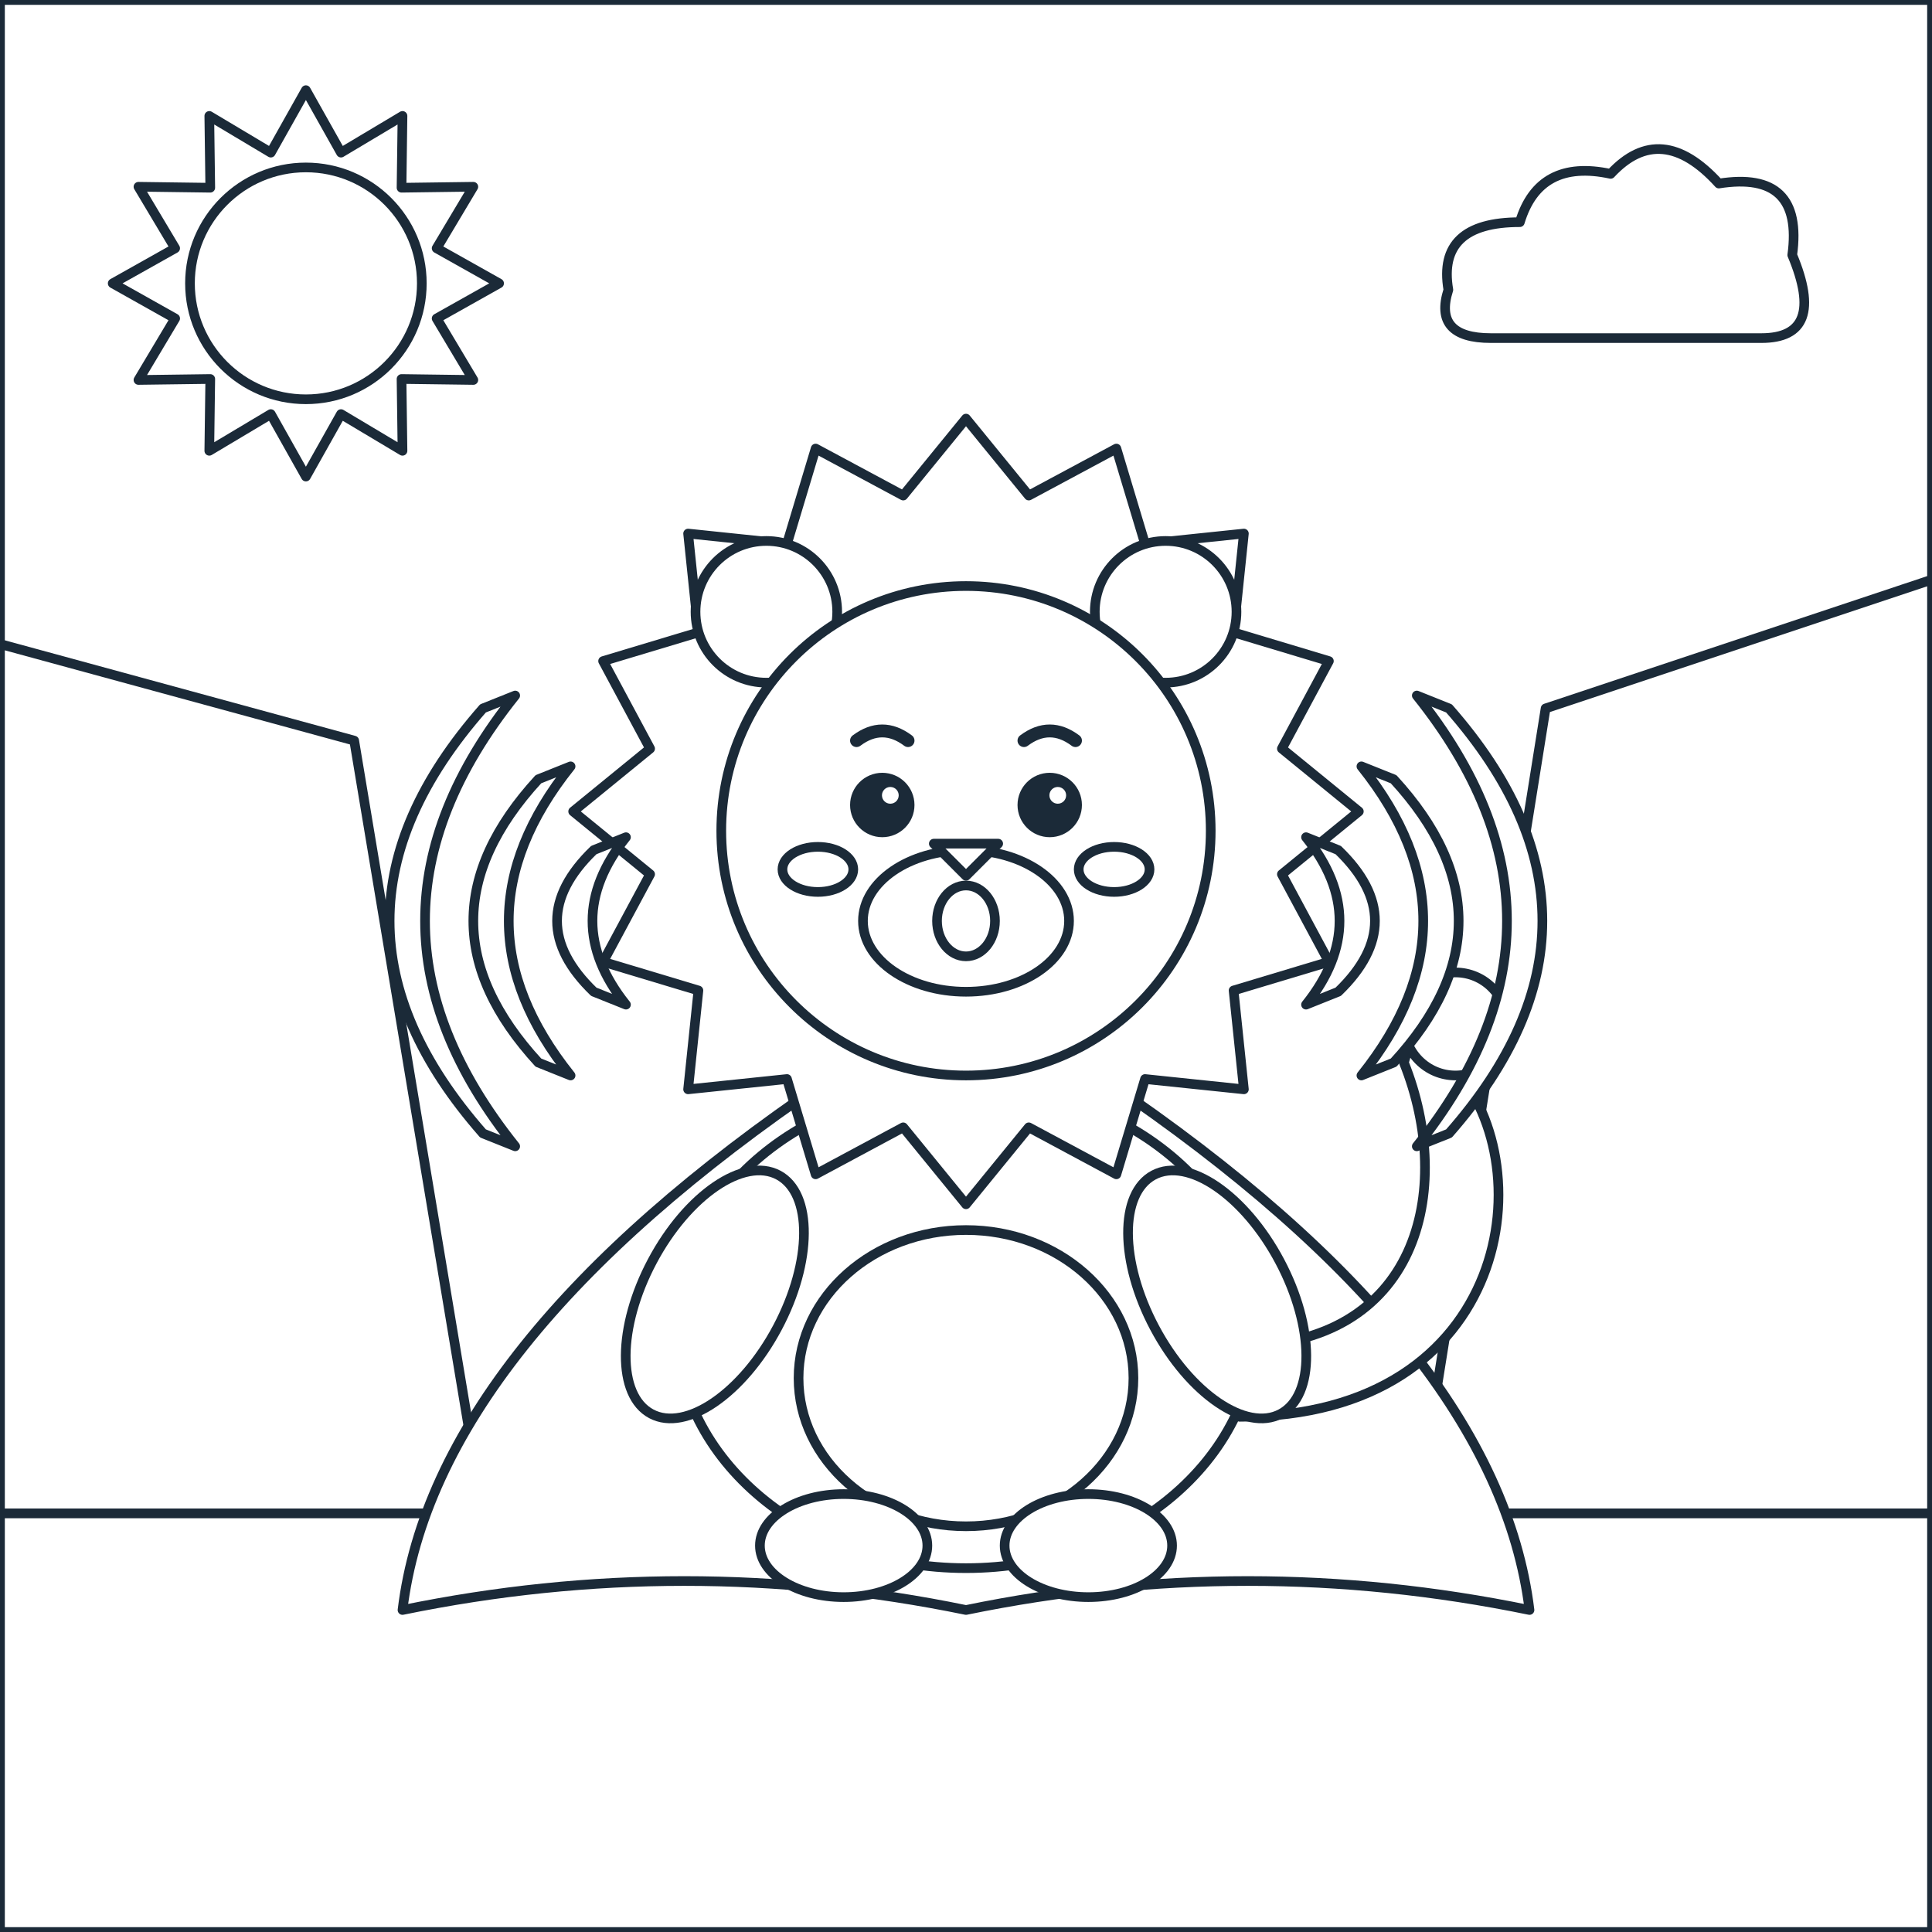
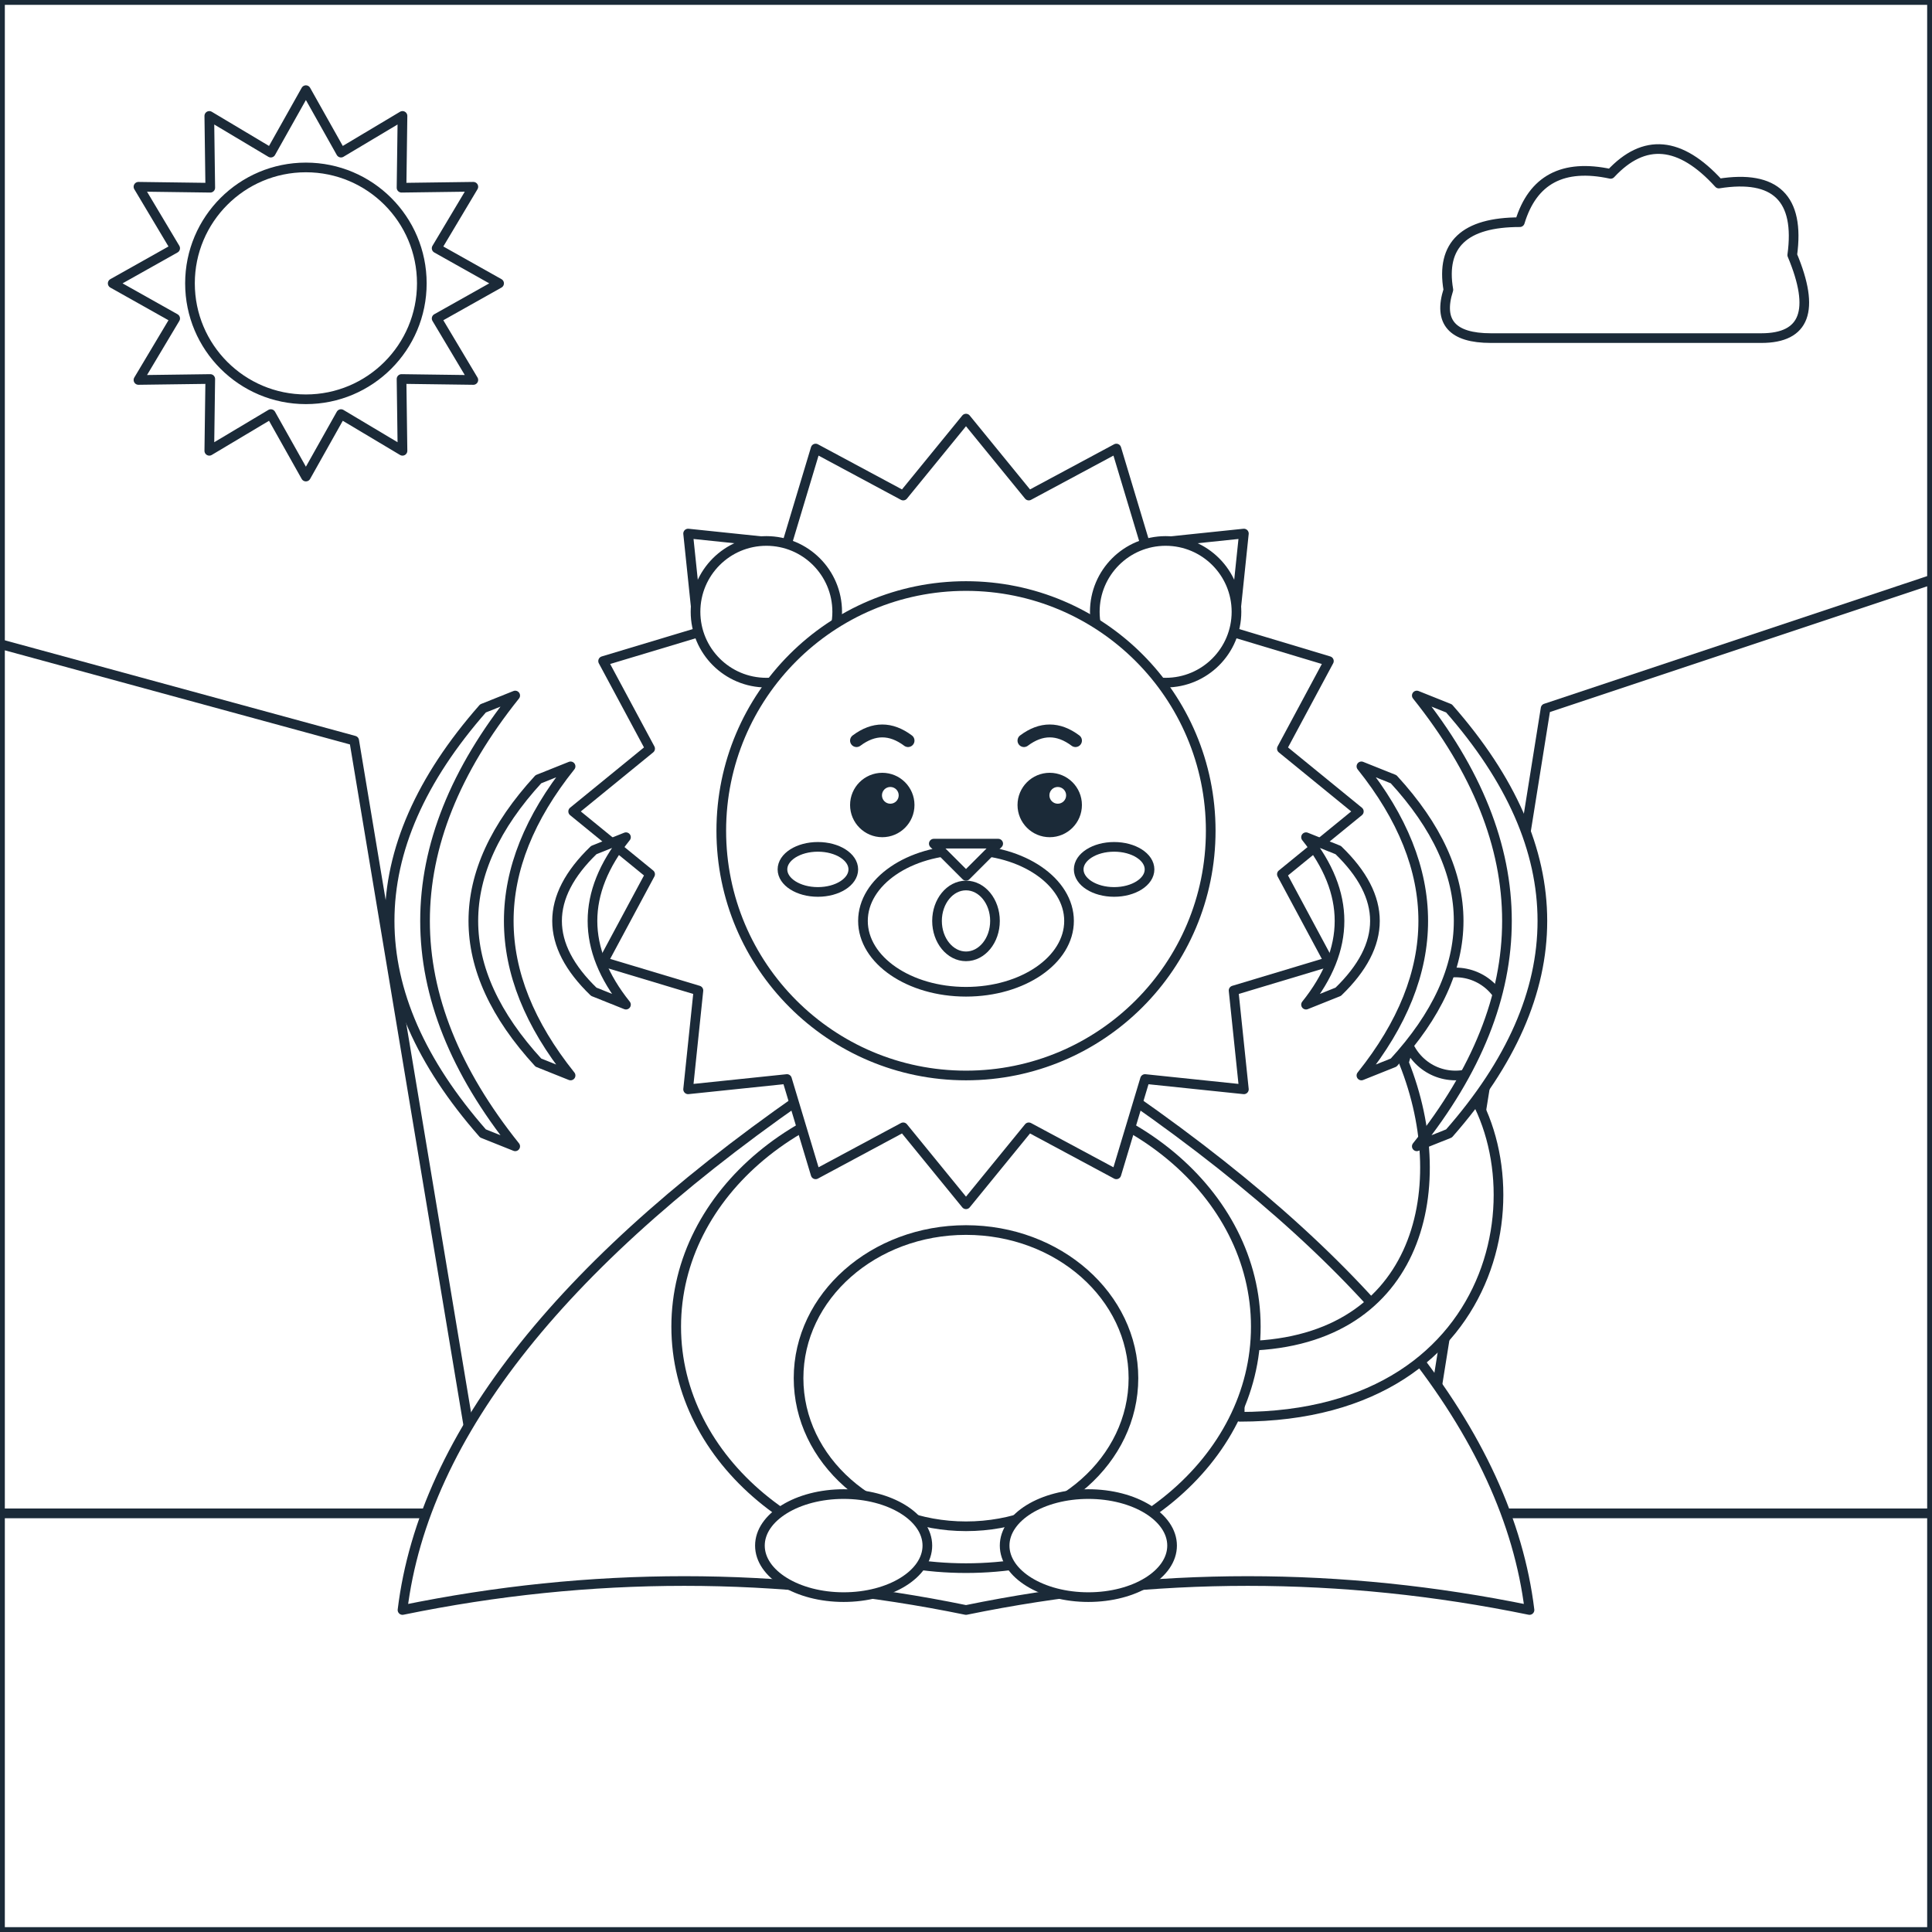
<svg xmlns="http://www.w3.org/2000/svg" viewBox="0 0 600 600" data-picture="su-tu--tieng-gam-song-am">
  <g class="scene-back">
    <rect x="0" y="0" width="600" height="600" rx="0" id="r-nen-troi" data-region="nen-troi" class="region" fill="#FFFFFF" stroke="#1B2A38" stroke-width="3" stroke-linejoin="round" />
    <polygon points="95,28 105.9,47.4 125,36 124.7,58.3 147,58 135.6,77.1 155,88 135.6,98.9 147,118 124.7,117.7 125,140 105.9,128.6 95,148 84.1,128.6 65,140 65.3,117.7 43,118 54.4,98.9 35,88 54.4,77.1 43,58 65.3,58.3 65,36 84.1,47.4" id="r-tia-nang" data-region="tia-nang" class="region" fill="#FFFFFF" stroke="#1B2A38" stroke-width="3" stroke-linejoin="round" />
    <ellipse cx="95" cy="88" rx="36" ry="36" id="r-mat-troi" data-region="mat-troi" class="region" fill="#FFFFFF" stroke="#1B2A38" stroke-width="3" stroke-linejoin="round" />
    <path d="M 463 105 Q 445 105 449.8 90 Q 446.2 69 472 69 Q 478 49.2 500.2 54 Q 515.8 37.2 533.8 57 Q 560.2 52.8 556.6 79.2 Q 567.4 105 547 105 Z" id="r-may-1" data-region="may-1" class="region" fill="#FFFFFF" stroke="#1B2A38" stroke-width="3" stroke-linejoin="round" />
    <polygon points="0,470 0,200 110,230 150,470" id="r-vach-nui-trai" data-region="vach-nui-trai" class="region" fill="#FFFFFF" stroke="#1B2A38" stroke-width="3" stroke-linejoin="round" />
    <polygon points="600,470 600,180 480,220 440,470" id="r-vach-nui-phai" data-region="vach-nui-phai" class="region" fill="#FFFFFF" stroke="#1B2A38" stroke-width="3" stroke-linejoin="round" />
    <rect x="0" y="470" width="600" height="130" rx="0" id="r-nen-dat" data-region="nen-dat" class="region" fill="#FFFFFF" stroke="#1B2A38" stroke-width="3" stroke-linejoin="round" />
  </g>
  <g id="subject" class="subject anim-bounce">
    <path d="M 256 336 L 344 336 Q 465 418 475 500 Q 387.5 482 300 500 Q 212.5 482 125 500 Q 135 418 256 336 Z" id="r-ao-choang" data-region="ao-choang" class="region" fill="#FFFFFF" stroke="#1B2A38" stroke-width="3" stroke-linejoin="round" />
    <path d="M 385 440 C 470 440 480 360 450 330 L 462 318 L 440 316 L 436 330 C 452 370 440 418 385 418 Z" id="r-duoi" data-region="duoi" class="region" fill="#FFFFFF" stroke="#1B2A38" stroke-width="3" stroke-linejoin="round" />
    <ellipse cx="452" cy="318" rx="16" ry="16" id="r-chom-duoi" data-region="chom-duoi" class="region" fill="#FFFFFF" stroke="#1B2A38" stroke-width="3" stroke-linejoin="round" />
    <ellipse cx="300" cy="412" rx="90" ry="75" id="r-than" data-region="than" class="region" fill="#FFFFFF" stroke="#1B2A38" stroke-width="3" stroke-linejoin="round" />
    <ellipse cx="300" cy="428" rx="52" ry="46" id="r-bung" data-region="bung" class="region" fill="#FFFFFF" stroke="#1B2A38" stroke-width="3" stroke-linejoin="round" />
    <ellipse cx="262" cy="480" rx="26" ry="16" id="r-chan-trai" data-region="chan-trai" class="region" fill="#FFFFFF" stroke="#1B2A38" stroke-width="3" stroke-linejoin="round" />
    <ellipse cx="338" cy="480" rx="26" ry="16" id="r-chan-phai" data-region="chan-phai" class="region" fill="#FFFFFF" stroke="#1B2A38" stroke-width="3" stroke-linejoin="round" />
    <polygon points="300,130 319.5,153.9 346.7,139.3 355.6,168.9 386.3,165.7 383.1,196.4 412.7,205.3 398.1,232.5 422,252 398.1,271.5 412.7,298.7 383.1,307.6 386.3,338.3 355.6,335.1 346.7,364.7 319.5,350.1 300,374 280.5,350.1 253.3,364.7 244.4,335.1 213.7,338.3 216.9,307.6 187.3,298.7 201.9,271.5 178,252 201.9,232.5 187.3,205.3 216.9,196.4 213.7,165.7 244.4,168.9 253.3,139.3 280.5,153.9" id="r-bom" data-region="bom" class="region" fill="#FFFFFF" stroke="#1B2A38" stroke-width="3" stroke-linejoin="round" />
    <ellipse cx="238" cy="190" rx="22" ry="22" id="r-tai-trai" data-region="tai-trai" class="region" fill="#FFFFFF" stroke="#1B2A38" stroke-width="3" stroke-linejoin="round" />
    <ellipse cx="362" cy="190" rx="22" ry="22" id="r-tai-phai" data-region="tai-phai" class="region" fill="#FFFFFF" stroke="#1B2A38" stroke-width="3" stroke-linejoin="round" />
    <ellipse cx="300" cy="258" rx="76" ry="76" id="r-dau" data-region="dau" class="region" fill="#FFFFFF" stroke="#1B2A38" stroke-width="3" stroke-linejoin="round" />
    <ellipse cx="300" cy="286" rx="32" ry="22" id="r-mom" data-region="mom" class="region" fill="#FFFFFF" stroke="#1B2A38" stroke-width="3" stroke-linejoin="round" />
    <polygon points="290,262 310,262 300,272" id="r-mui" data-region="mui" class="region" fill="#FFFFFF" stroke="#1B2A38" stroke-width="3" stroke-linejoin="round" />
-     <ellipse cx="222" cy="402" rx="22" ry="42" transform="rotate(28 222 402)" id="r-tay-trai" data-region="tay-trai" class="region" fill="#FFFFFF" stroke="#1B2A38" stroke-width="3" stroke-linejoin="round" />
-     <ellipse cx="378" cy="402" rx="22" ry="42" transform="rotate(-28 378 402)" id="r-tay-phai" data-region="tay-phai" class="region" fill="#FFFFFF" stroke="#1B2A38" stroke-width="3" stroke-linejoin="round" />
    <g class="deco" pointer-events="none">
      <circle cx="274" cy="250" r="10" fill="#1B2A38" />
    </g>
    <g class="deco" pointer-events="none">
      <circle cx="326" cy="250" r="10" fill="#1B2A38" />
    </g>
    <g class="deco" pointer-events="none">
      <circle cx="276.5" cy="247" r="2.6" fill="#FFFFFF" />
    </g>
    <g class="deco" pointer-events="none">
      <circle cx="328.5" cy="247" r="2.6" fill="#FFFFFF" />
    </g>
    <g class="deco" pointer-events="none">
      <path d="M 266 230 Q 274 224 282 230" fill="none" stroke="#1B2A38" stroke-width="4" stroke-linecap="round" stroke-linejoin="round" />
    </g>
    <g class="deco" pointer-events="none">
      <path d="M 318 230 Q 326 224 334 230" fill="none" stroke="#1B2A38" stroke-width="4" stroke-linecap="round" stroke-linejoin="round" />
    </g>
    <ellipse cx="254" cy="270" rx="11" ry="7" id="r-ma-trai" data-region="ma-trai" class="region" fill="#FFFFFF" stroke="#1B2A38" stroke-width="3" stroke-linejoin="round" />
    <ellipse cx="346" cy="270" rx="11" ry="7" id="r-ma-phai" data-region="ma-phai" class="region" fill="#FFFFFF" stroke="#1B2A38" stroke-width="3" stroke-linejoin="round" />
    <ellipse cx="300" cy="286" rx="9" ry="11" id="r-mieng" data-region="mieng" class="region" fill="#FFFFFF" stroke="#1B2A38" stroke-width="3" stroke-linejoin="round" />
    <path d="M 194.4 260 Q 173.6 286 194.4 312 L 184.4 308 Q 161.6 286 184.4 264 Z" id="r-song-am-trai-1" data-region="song-am-trai-1" class="region" fill="#FFFFFF" stroke="#1B2A38" stroke-width="3" stroke-linejoin="round" />
    <path d="M 177.2 238 Q 138.8 286 177.2 334 L 167.2 330 Q 126.8 286 167.2 242 Z" id="r-song-am-trai-2" data-region="song-am-trai-2" class="region" fill="#FFFFFF" stroke="#1B2A38" stroke-width="3" stroke-linejoin="round" />
    <path d="M 160 216 Q 104 286 160 356 L 150 352 Q 92 286 150 220 Z" id="r-song-am-trai-3" data-region="song-am-trai-3" class="region" fill="#FFFFFF" stroke="#1B2A38" stroke-width="3" stroke-linejoin="round" />
    <path d="M 405.6 260 Q 426.4 286 405.6 312 L 415.6 308 Q 438.4 286 415.6 264 Z" id="r-song-am-phai-1" data-region="song-am-phai-1" class="region" fill="#FFFFFF" stroke="#1B2A38" stroke-width="3" stroke-linejoin="round" />
    <path d="M 422.8 238 Q 461.2 286 422.8 334 L 432.8 330 Q 473.2 286 432.8 242 Z" id="r-song-am-phai-2" data-region="song-am-phai-2" class="region" fill="#FFFFFF" stroke="#1B2A38" stroke-width="3" stroke-linejoin="round" />
    <path d="M 440 216 Q 496 286 440 356 L 450 352 Q 508 286 450 220 Z" id="r-song-am-phai-3" data-region="song-am-phai-3" class="region" fill="#FFFFFF" stroke="#1B2A38" stroke-width="3" stroke-linejoin="round" />
  </g>
  <g class="scene-front">

</g>
</svg>
